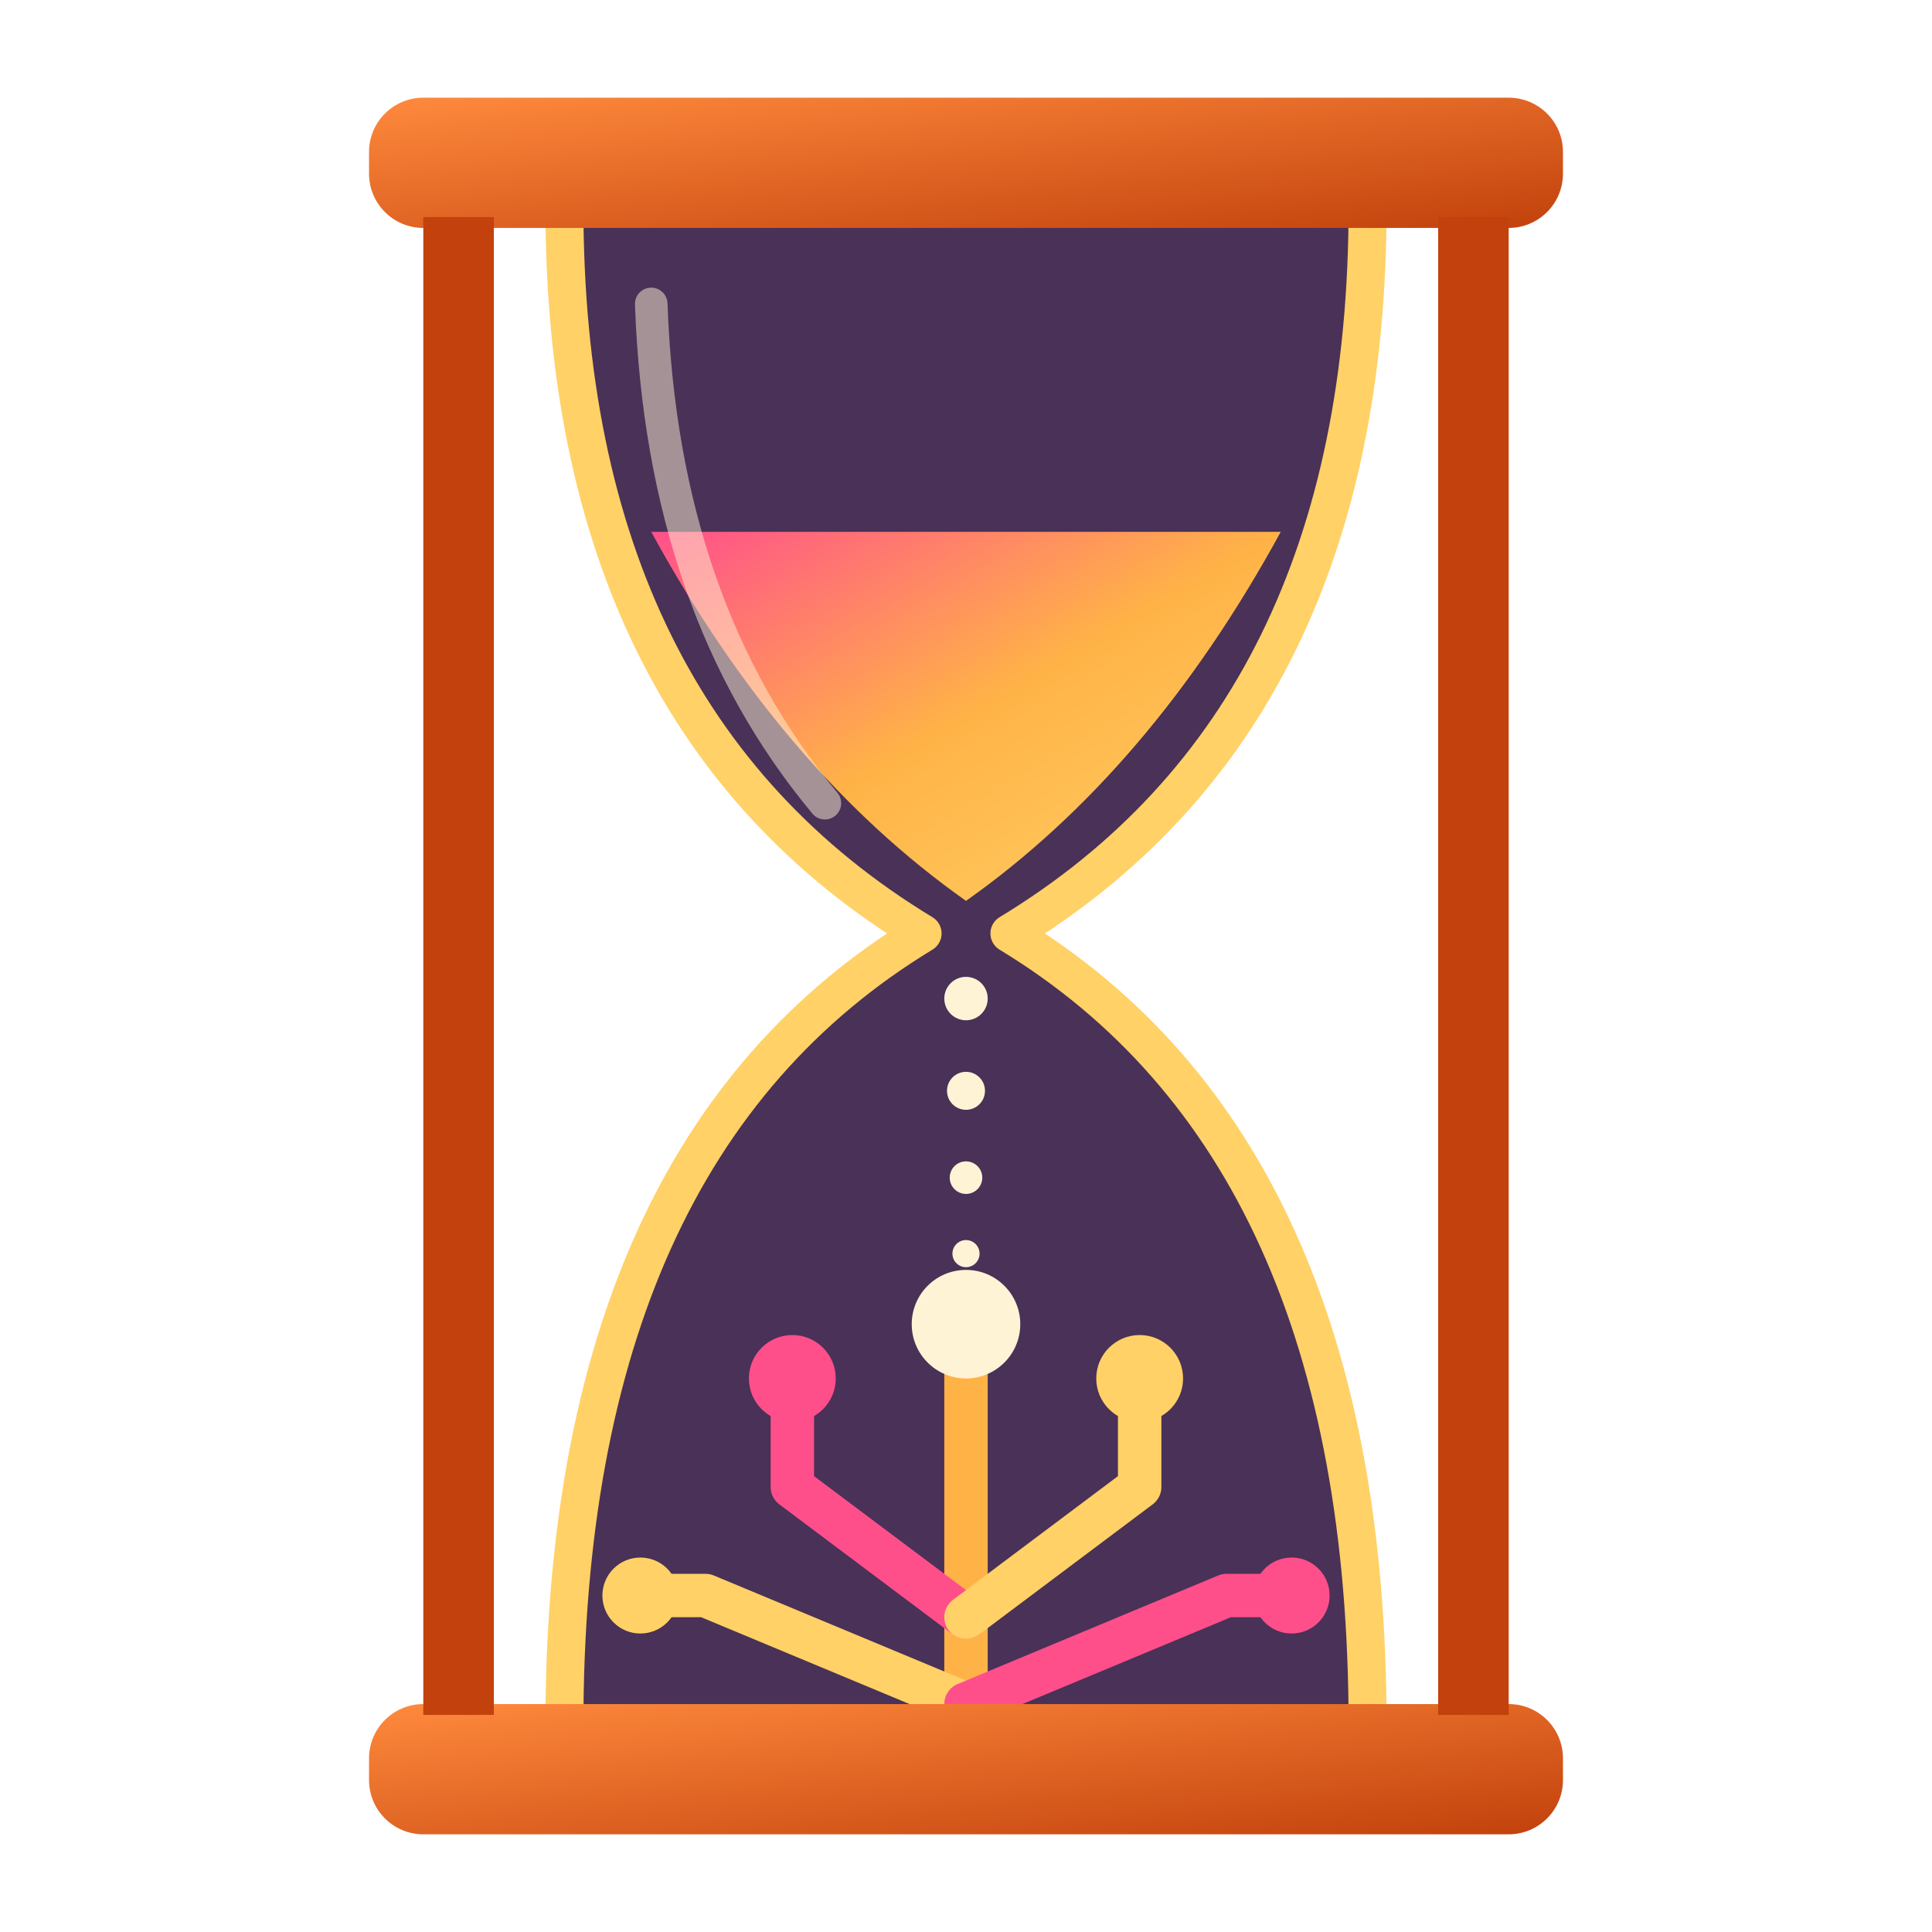
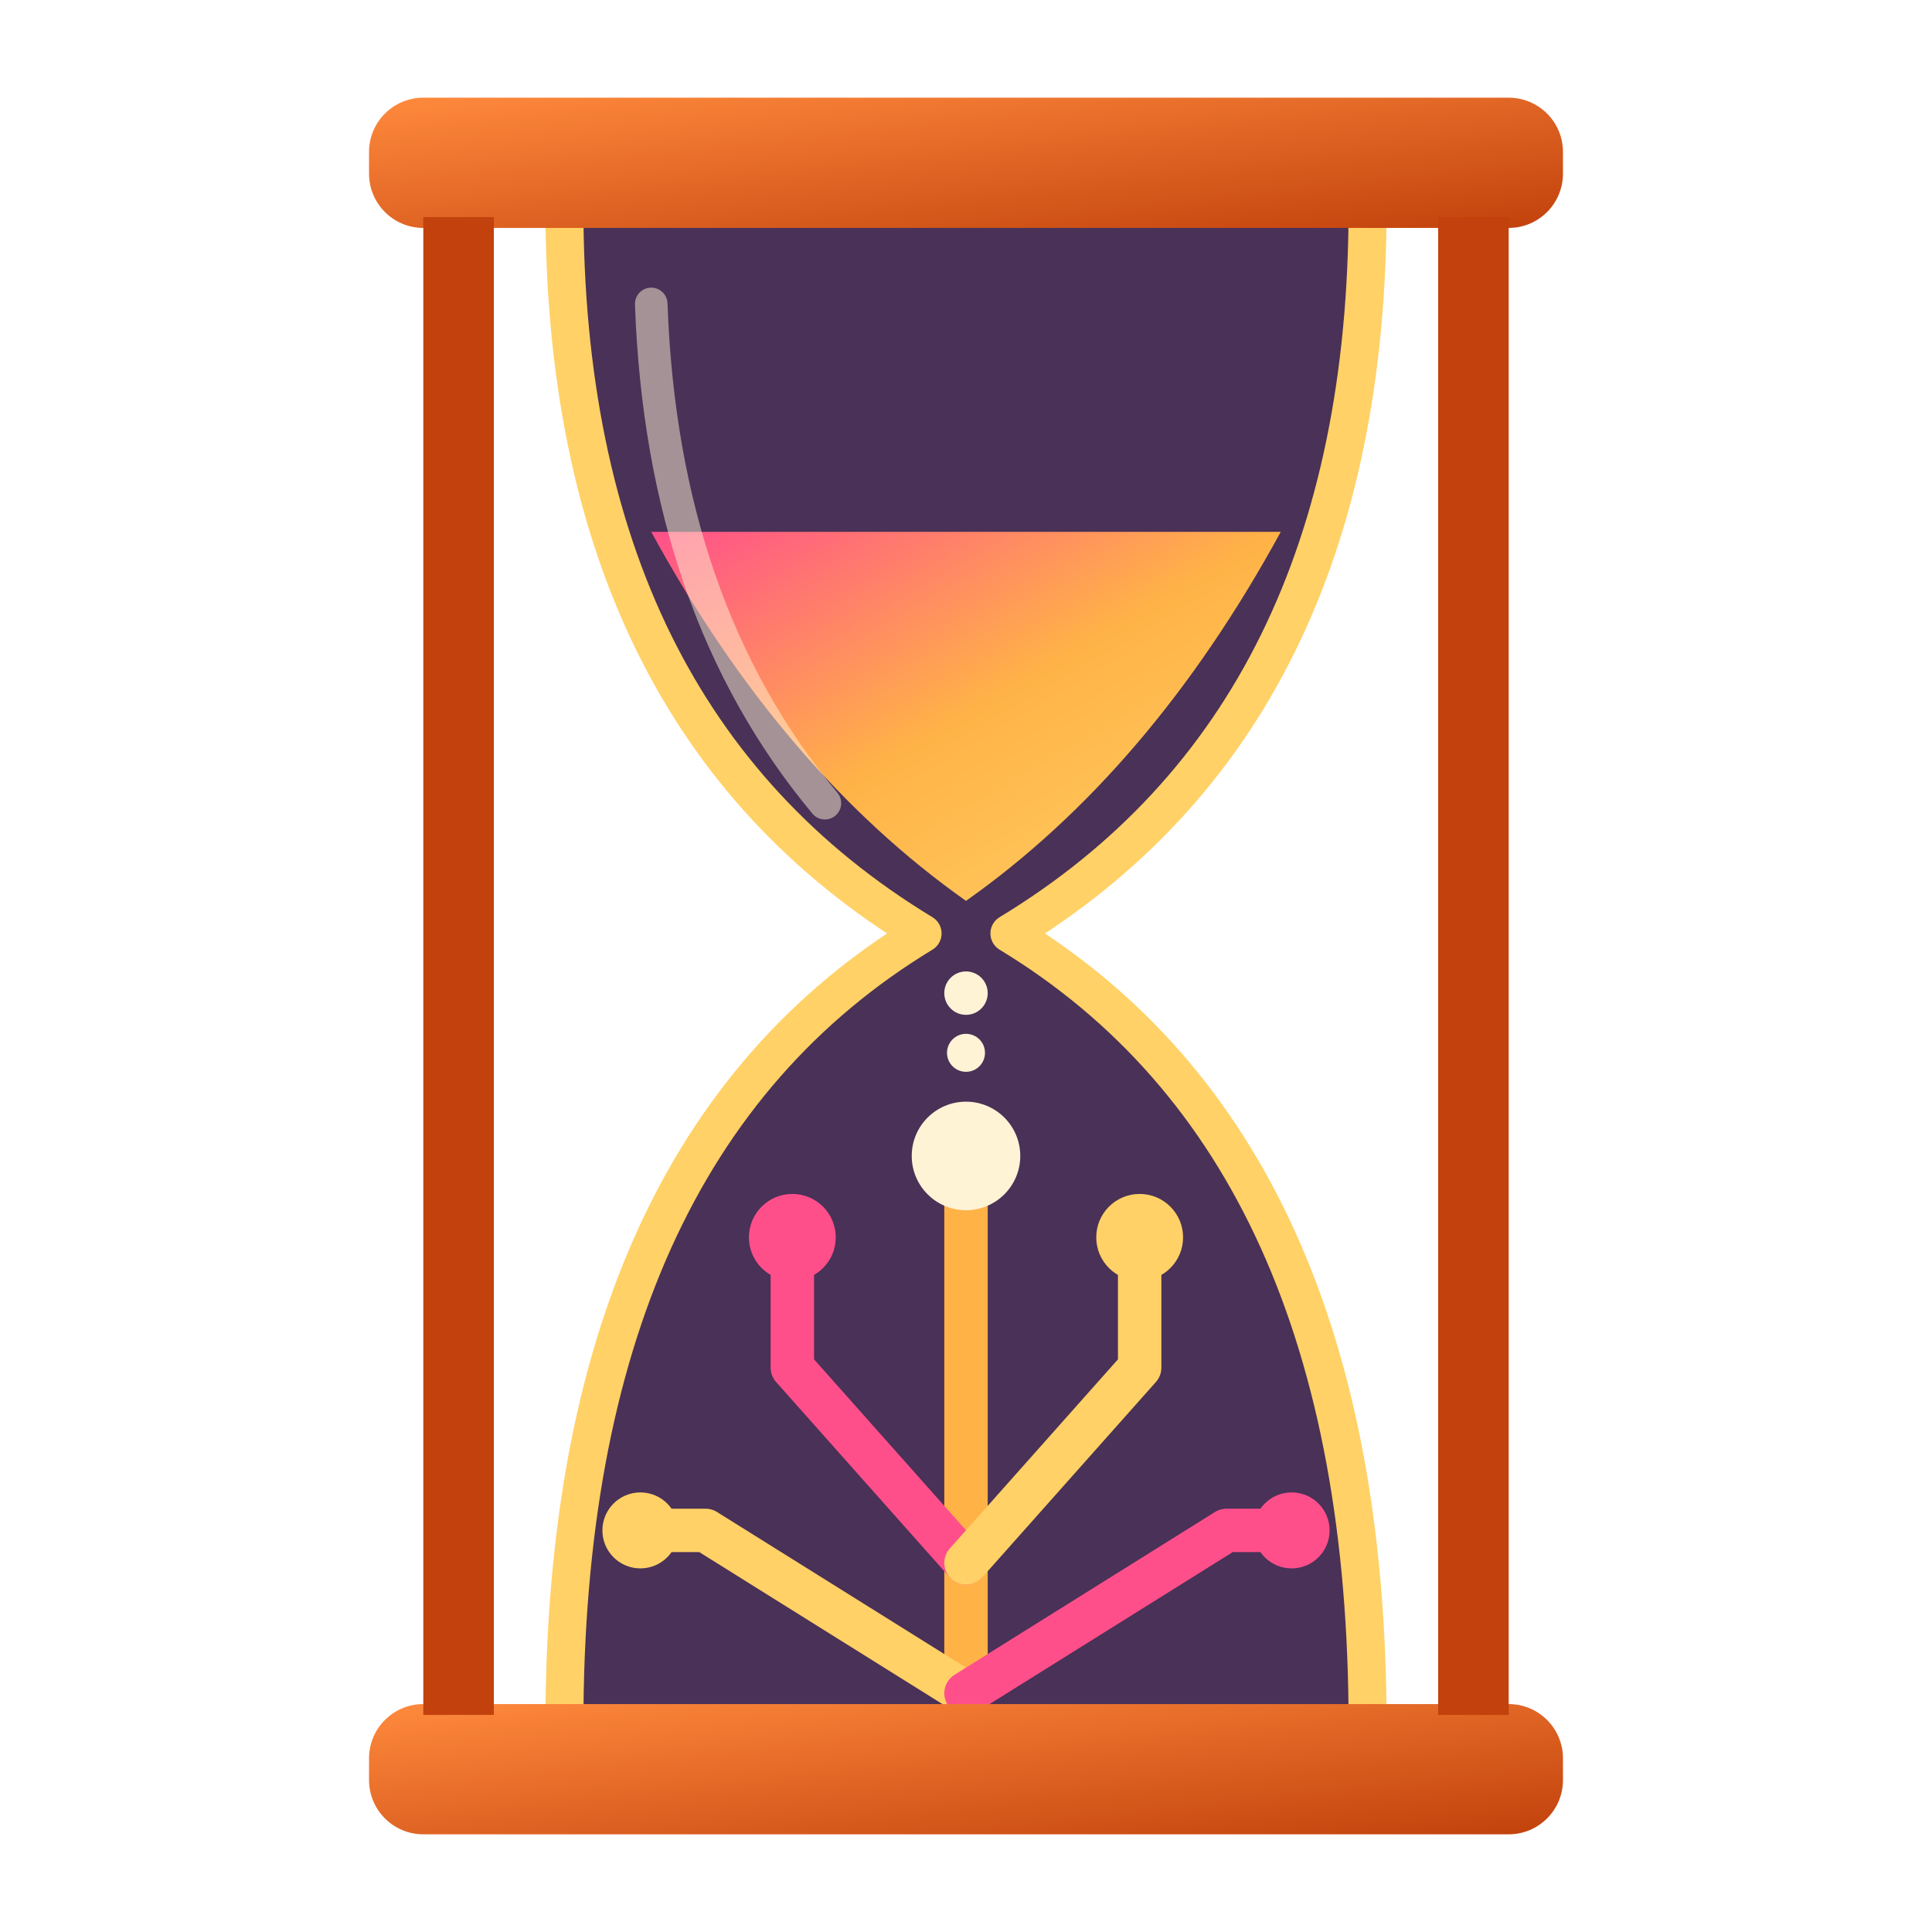
<svg xmlns="http://www.w3.org/2000/svg" viewBox="78 78 356 356" width="512" height="512">
  <defs>
    <linearGradient id="bg" x1="0" y1="0" x2="1" y2="1">
      <stop offset="0" stop-color="#3a1250" />
      <stop offset="1" stop-color="#7a1f5c" />
    </linearGradient>
    <linearGradient id="mainG" x1="0" y1="0" x2="1" y2="1">
      <stop offset="0" stop-color="#ff8a3d" />
      <stop offset="1" stop-color="#c2410c" />
    </linearGradient>
    <linearGradient id="accG" x1="0" y1="0" x2="1" y2="1">
      <stop offset="0" stop-color="#ff4f8b" />
      <stop offset="0.5" stop-color="#ffb347" />
      <stop offset="1" stop-color="#ffd166" />
    </linearGradient>
    <radialGradient id="glow" cx="0.5" cy="0.5" r="0.5">
      <stop offset="0" stop-color="#ffb347" stop-opacity="0.45" />
      <stop offset="1" stop-color="#ffb347" stop-opacity="0" />
    </radialGradient>
  </defs>
  <path d="M182 116 Q182 210 248 250 Q182 290 182 396 L330 396 Q330 290 264 250 Q330 210 330 116 Z" fill="#2a0d3a" fill-opacity="0.85" stroke="#ffd166" stroke-width="7" stroke-linejoin="round" />
  <path d="M198 176 Q222 220 256 244 Q290 220 314 176 Z" fill="url(#accG)" />
  <g fill="#fff3d6">
-     <circle cx="256" cy="262" r="4" />
-     <circle cx="256" cy="279" r="3.5" />
-     <circle cx="256" cy="295" r="3" />
-     <circle cx="256" cy="309" r="2.5" />
+     <circle cx="256" cy="261" r="4" />
+     <circle cx="256" cy="272" r="3.5" />
  </g>
  <g fill="none" stroke-width="8" stroke-linecap="round" stroke-linejoin="round">
-     <path d="M256 396 V326" stroke="#ffb347" />
-     <path d="M256 376 L224 352 V336" stroke="#ff4f8b" />
-     <path d="M256 376 L288 352 V336" stroke="#ffd166" />
-     <path d="M256 392 L208 372 H200" stroke="#ffd166" />
-     <path d="M256 392 L304 372 H312" stroke="#ff4f8b" />
+     <path d="M256 396 V291" stroke="#ffb347" />
+     <path d="M256 366 L224 330 V306" stroke="#ff4f8b" />
+     <path d="M256 366 L288 330 V306" stroke="#ffd166" />
+     <path d="M256 390 L208 360 H200" stroke="#ffd166" />
+     <path d="M256 390 L304 360 H312" stroke="#ff4f8b" />
  </g>
-   <circle cx="256" cy="322" r="10" fill="#fff3d6" />
-   <circle cx="224" cy="332" r="8" fill="#ff4f8b" />
-   <circle cx="288" cy="332" r="8" fill="#ffd166" />
-   <circle cx="196" cy="372" r="7" fill="#ffd166" />
-   <circle cx="316" cy="372" r="7" fill="#ff4f8b" />
+   <circle cx="256" cy="291" r="10" fill="#fff3d6" />
+   <circle cx="224" cy="306" r="8" fill="#ff4f8b" />
+   <circle cx="288" cy="306" r="8" fill="#ffd166" />
+   <circle cx="196" cy="360" r="7" fill="#ffd166" />
+   <circle cx="316" cy="360" r="7" fill="#ff4f8b" />
  <rect x="146" y="96" width="220" height="24" rx="10" fill="url(#mainG)" />
  <rect x="146" y="392" width="220" height="24" rx="10" fill="url(#mainG)" />
  <rect x="156" y="118" width="13" height="276" fill="#c2410c" />
  <rect x="343" y="118" width="13" height="276" fill="#c2410c" />
  <path d="M198 134 Q200 190 230 226" fill="none" stroke="#fff3d6" stroke-width="6" stroke-linecap="round" opacity="0.5" />
</svg>
